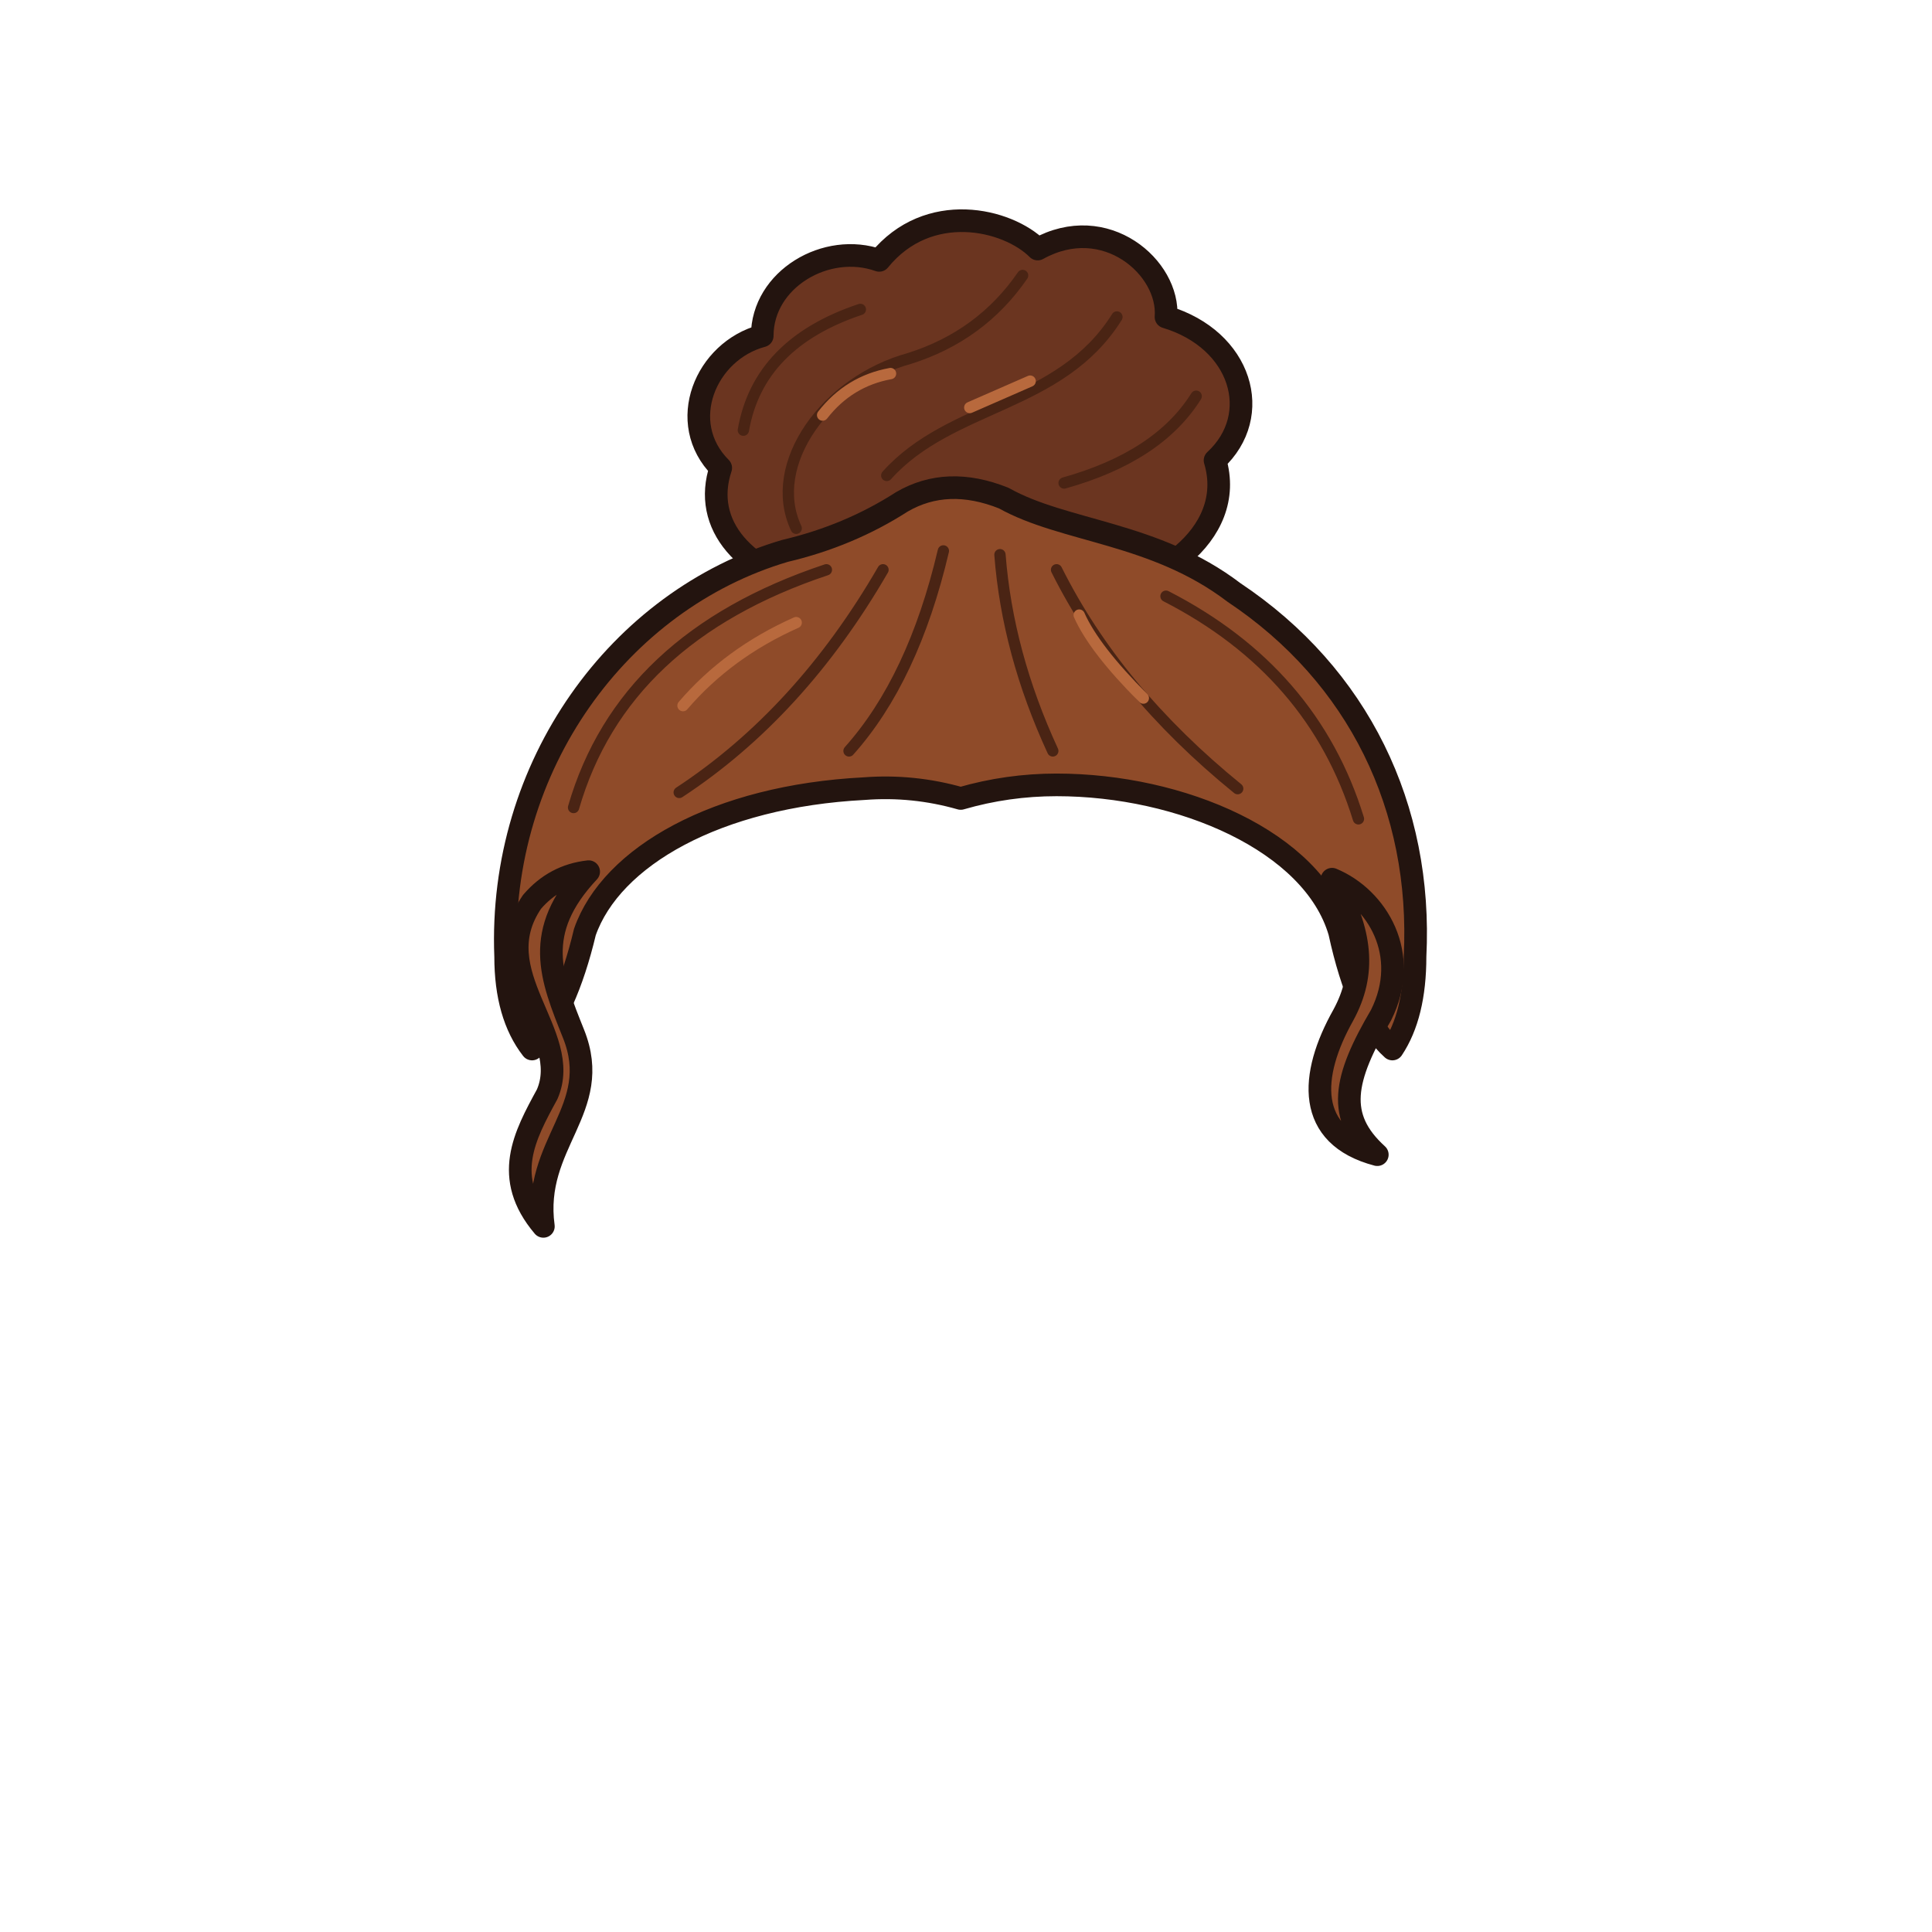
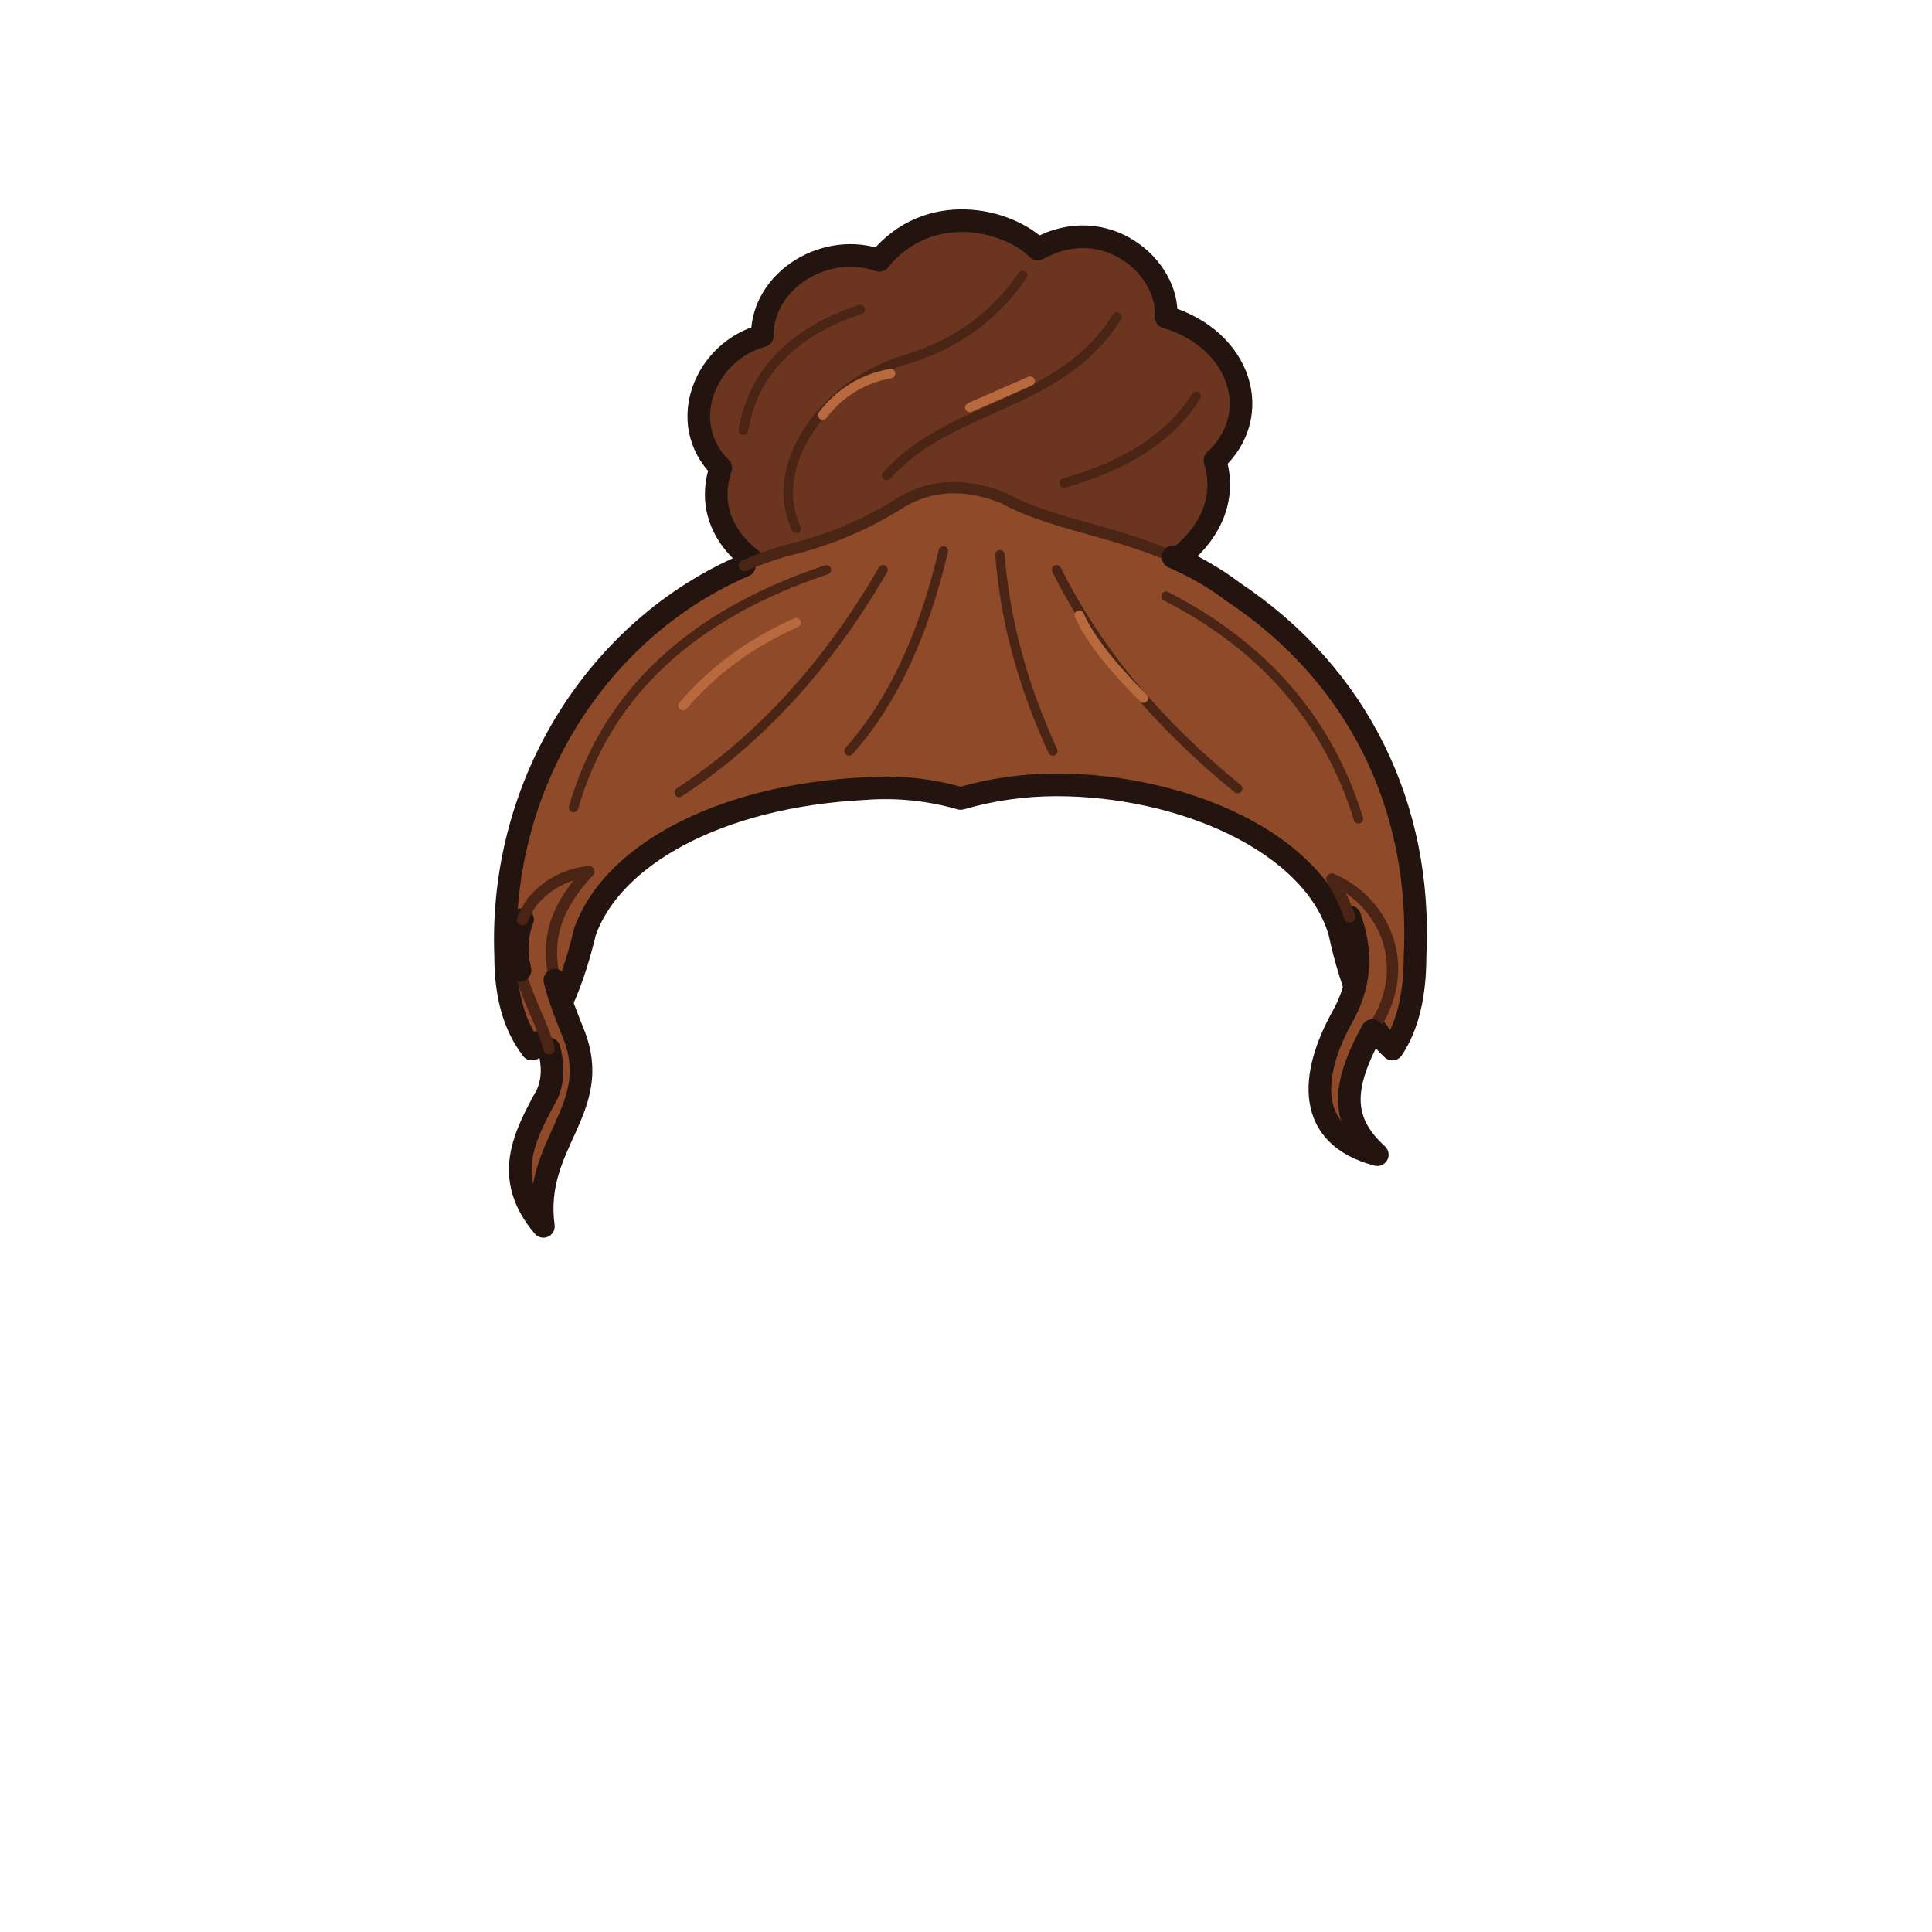
- <svg xmlns="http://www.w3.org/2000/svg" viewBox="0 0 512 512" width="512" height="512" data-length="updo">
+ <svg xmlns="http://www.w3.org/2000/svg" viewBox="0 0 512 512" width="512" height="512" data-length="updo" data-softened="1">
  <g id="hair_back" fill="#6b3520" stroke="#23140f" stroke-width="6" stroke-linejoin="round">
    <path d="M219 157C197 152 186 139 191 124C179 112 187 93 202 89C202 74 219 64 233 69C246 53 267 58 275 66C293 56 310 71 309 84C329 90 335 110 322 122C328 142 305 157 286 157Z" />
  </g>
  <g id="hair_base" fill="#8f4b29" stroke="#23140f" stroke-width="6" stroke-linejoin="round">
-     <path d="M141 278Q134 269 134 253.5C132 203 164 159 208 146Q225 142 239 133Q251 126 266 132C282 141 306 141 327 157C360 179 377 214 375 253.5Q375 269 369 278Q360 270 355 247C348 223 313 208 280 208Q267 208 254.6 211.6Q242 208 229 209C190 211 162 227 155 247Q150 268 141 278Z" />
+     <path d="M141 278Q134 269 134 253.5C132 203 164 159 208 146Q225 142 239 133Q251 126 266 132C282 141 306 141 327 157C360 179 377 214 375 253.5Q375 269 369 278Q360 270 355 247C348 223 313 208 280 208Q267 208 254.6 211.6Q242 208 229 209C190 211 162 227 155 247Q150 268 141 278Z" stroke="none" />
+     <path fill="none" stroke="#23140f" stroke-width="6" stroke-linejoin="round" stroke-linecap="round" d="M141 278 Q134 269 134 253.5 C132.17 207.21 158.9 166.38 197.26 149.88" />
+     <path fill="none" stroke="#4a2414" stroke-width="3" stroke-linejoin="round" stroke-linecap="round" d="M197.26 149.88 C200.75 148.38 204.33 147.08 208 146 Q225 142 239 133 Q251 126 266 132 C278 138.75 294.5 140.44 310.86 147.61" />
+     <path fill="none" stroke="#23140f" stroke-width="6" stroke-linejoin="round" stroke-linecap="round" d="M310.86 147.61 C316.31 150 321.75 153 327 157 C360 179 377 214 375 253.5 Q375 269 369 278 Q366.75 276 364.75 273.06" />
+     <path fill="none" stroke="#4a2414" stroke-width="3" stroke-linejoin="round" stroke-linecap="round" d="M364.75 273.06 Q362.75 270.12 361 266.25" />
+     <path fill="none" stroke="#23140f" stroke-width="6" stroke-linejoin="round" stroke-linecap="round" d="M361 266.25 Q357.5 258.5 355 247 C348 223 313 208 280 208 Q267 208 254.6 211.6 Q242 208 229 209 C190 211 162 227 155 247 Q152.08 259.25 147.81 267.76" />
+     <path fill="none" stroke="#4a2414" stroke-width="3" stroke-linejoin="round" stroke-linecap="round" d="M147.81 267.76 Q145.36 272.62 142.47 276.26" />
+     <path fill="none" stroke="#23140f" stroke-width="6" stroke-linejoin="round" stroke-linecap="round" d="M142.47 276.26 Q141.75 277.17 141 278" />
  </g>
  <g id="hair_bangs" fill="#8f4b29" stroke="#23140f" stroke-width="6" stroke-linejoin="round">
-     <path d="M156 231C141 247 146 259 152 274C160 294 141 303 144 325C133 312 139 301 145 290C152 274 128 258 141 239Q147 232 156 231Z" />
-     <path d="M353 233C365 238 374 253 366 269C356 286 354 296 365 306C346 301 347 285 356 269C362 258 361 247 353 233Z" />
+     <path d="M156 231C141 247 146 259 152 274C160 294 141 303 144 325C133 312 139 301 145 290C152 274 128 258 141 239Q147 232 156 231Z" stroke="none" />
+     <path fill="none" stroke="#4a2414" stroke-width="3" stroke-linejoin="round" stroke-linecap="round" d="M156 231 C146 241.67 144.89 250.56 147.04 259.74" />
+     <path fill="none" stroke="#23140f" stroke-width="6" stroke-linejoin="round" stroke-linecap="round" d="M147.04 259.74 C148.11 264.33 150 269 152 274 C160 294 141 303 144 325 C133 312 139 301 145 290 C146.75 286 146.56 282 145.5 277.95" />
+     <path fill="none" stroke="#4a2414" stroke-width="3" stroke-linejoin="round" stroke-linecap="round" d="M145.5 277.95 C143.73 271.21 139.53 264.33 137.81 257.11" />
+     <path fill="none" stroke="#23140f" stroke-width="6" stroke-linejoin="round" stroke-linecap="round" d="M137.81 257.11 C136.79 252.78 136.66 248.32 138.48 243.69" />
+     <path fill="none" stroke="#4a2414" stroke-width="3" stroke-linejoin="round" stroke-linecap="round" d="M138.48 243.69 C139.09 242.15 139.92 240.58 141 239 Q147 232 156 231" />
+     <path d="M353 233C365 238 374 253 366 269C356 286 354 296 365 306C346 301 347 285 356 269C362 258 361 247 353 233Z" stroke="none" />
+     <path fill="none" stroke="#4a2414" stroke-width="3" stroke-linejoin="round" stroke-linecap="round" d="M353 233 C365 238 374 253 366 269 C365.17 270.42 364.39 271.78 363.67 273.11" />
+     <path fill="none" stroke="#23140f" stroke-width="6" stroke-linejoin="round" stroke-linecap="round" d="M363.67 273.11 C355.76 287.67 354.92 296.83 365 306 C346 301 347 285 356 269 C360.5 260.75 361.06 252.5 357.69 242.98" />
+     <path fill="none" stroke="#4a2414" stroke-width="3" stroke-linejoin="round" stroke-linecap="round" d="M357.69 242.98 C356.56 239.81 355 236.5 353 233" />
  </g>
-   <g id="hair_lines" fill="none" stroke-width="3" stroke-linecap="round" stroke-linejoin="round">
+   <g id="hair_lines" fill="none" stroke-width="2.5" stroke-linecap="round" stroke-linejoin="round">
    <path stroke="#4a2414" d="M197 114Q201 91 228 82 M211 140C203 123 219 101 241 95Q260 89 271 73 M235 126C252 107 281 108 296 84 M282 128Q307 121 317 105 M152 214Q165 169 219 151 M180 210Q212 189 234 151 M225 199Q242 180 250 146 M279 199Q267 173 265 147 M328 209Q296 183 280 151 M360 217Q348 178 309 158" />
    <path stroke="#b8693d" d="M218 110Q225 101 236 99 M257 108L273 101 M181 187Q193 173 211 165 M303 185Q290 172 286 163" />
  </g>
</svg>
